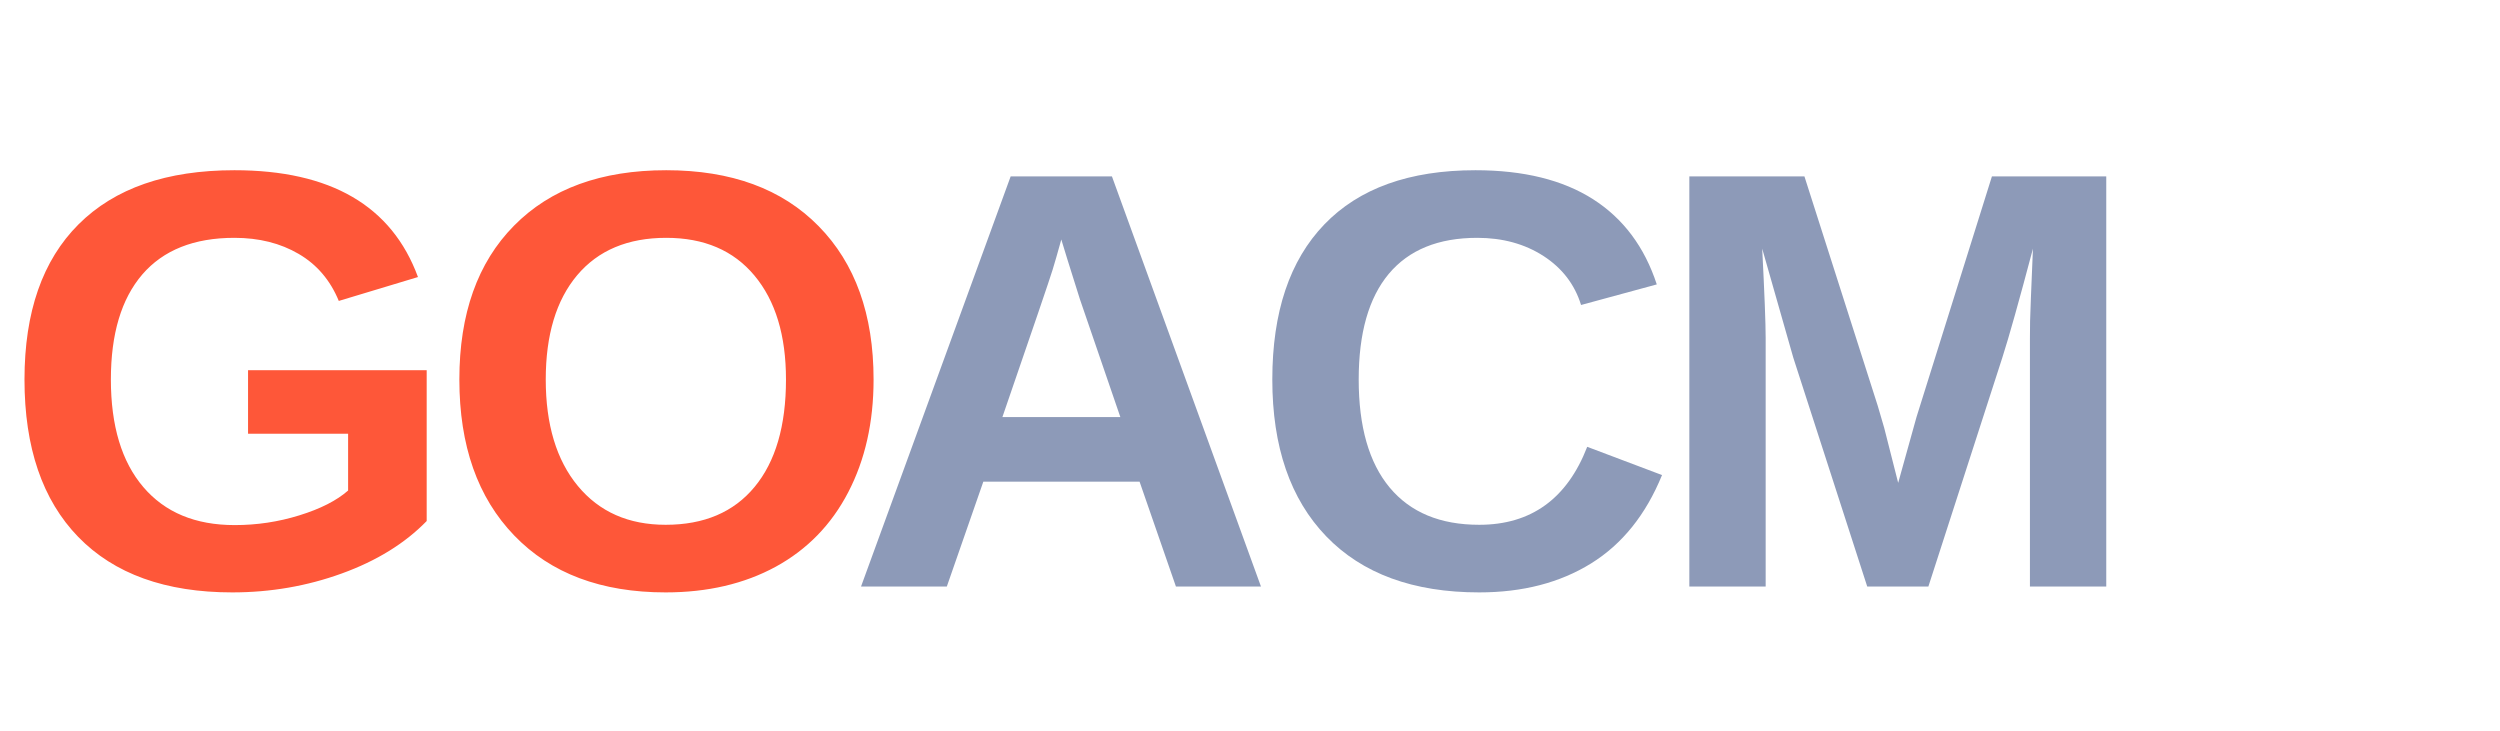
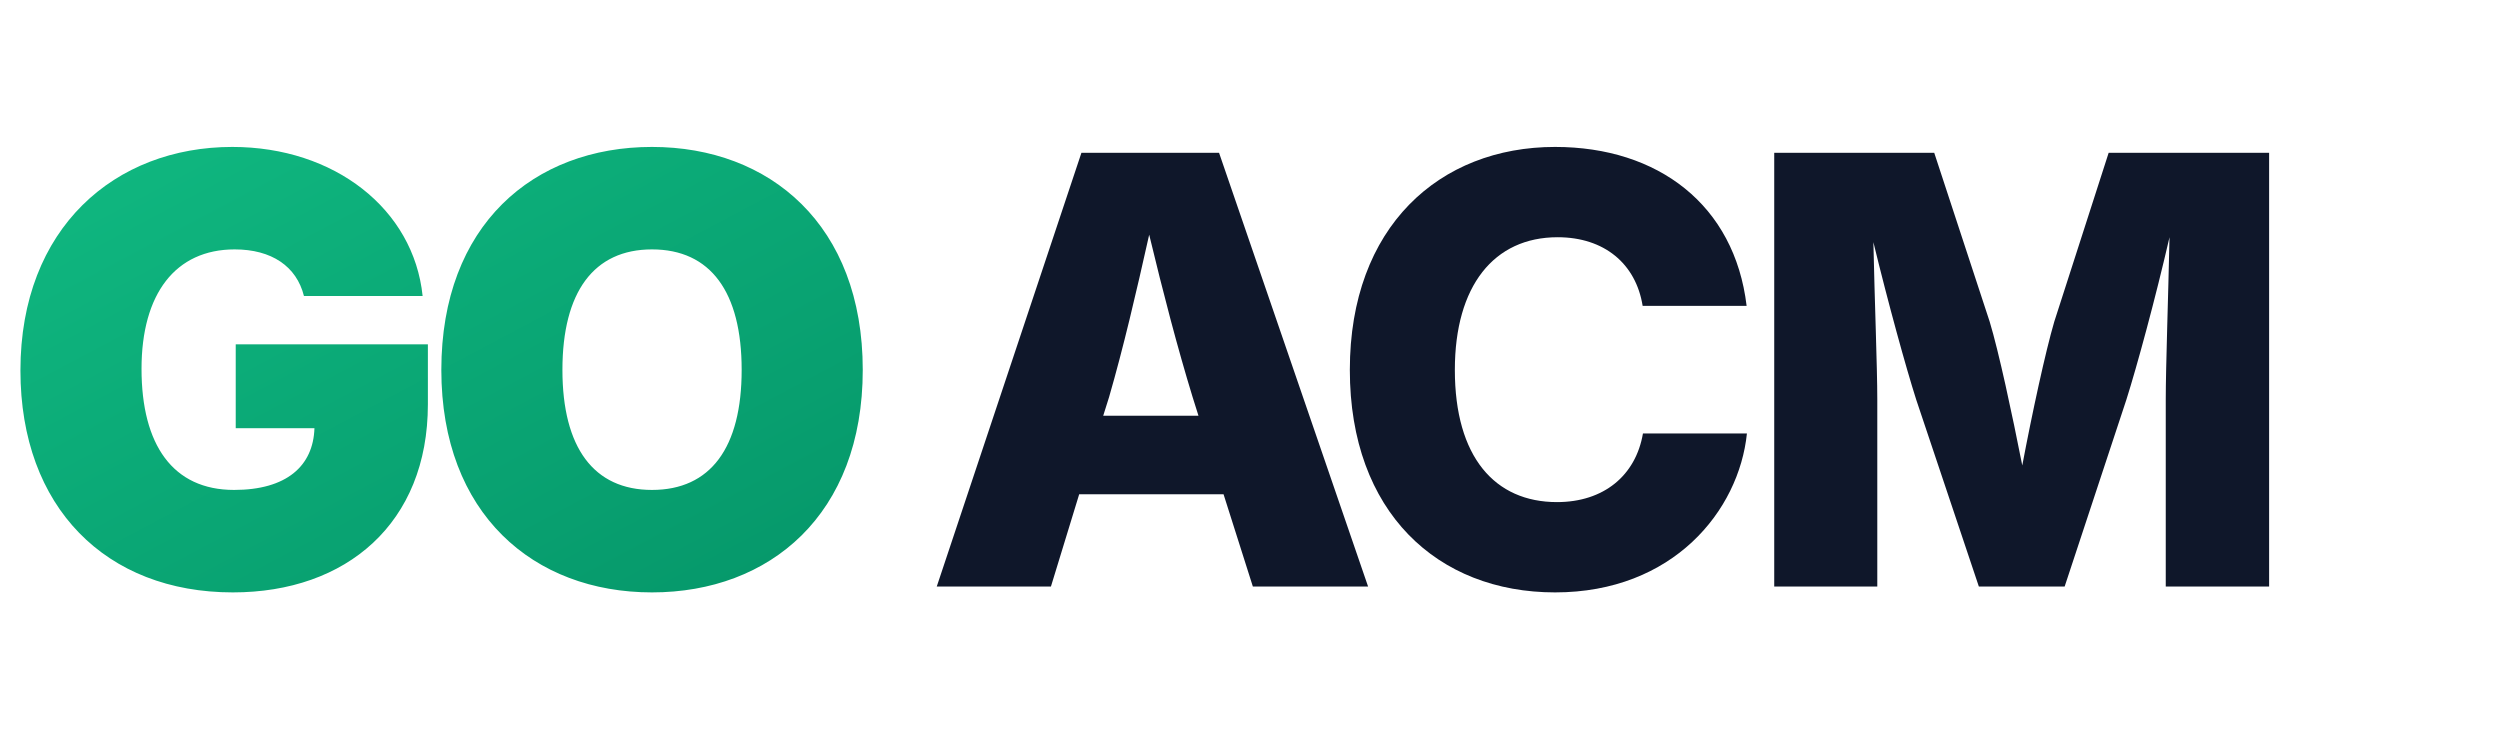
<svg xmlns="http://www.w3.org/2000/svg" viewBox="0 0 260 76" role="img" aria-labelledby="title">
-   <text x="0" y="61" fill="#fe5739" font-family="Arial, Helvetica, sans-serif" font-size="62" font-weight="800" letter-spacing="-3">GO</text>
-   <text x="88" y="61" fill="#8d9ab8" font-family="Arial, Helvetica, sans-serif" font-size="62" font-weight="800" letter-spacing="-3">ACM</text>
+   <defs>
+     <linearGradient id="supabaseGrad" x1="0%" y1="0%" x2="100%" y2="100%">
+       <stop offset="0%" stop-color="#10B981" />
+       <stop offset="100%" stop-color="#059669" />
+     </linearGradient>
+   </defs>
+   <text x="0" y="61" fill="url(#supabaseGrad)" font-family="Inter, -apple-system, sans-serif" font-size="62" font-weight="900" letter-spacing="-3">GO</text>
+   <text x="96" y="61" fill="#0F172A" font-family="Inter, -apple-system, sans-serif" font-size="62" font-weight="800" letter-spacing="-3">ACM</text>
</svg>
